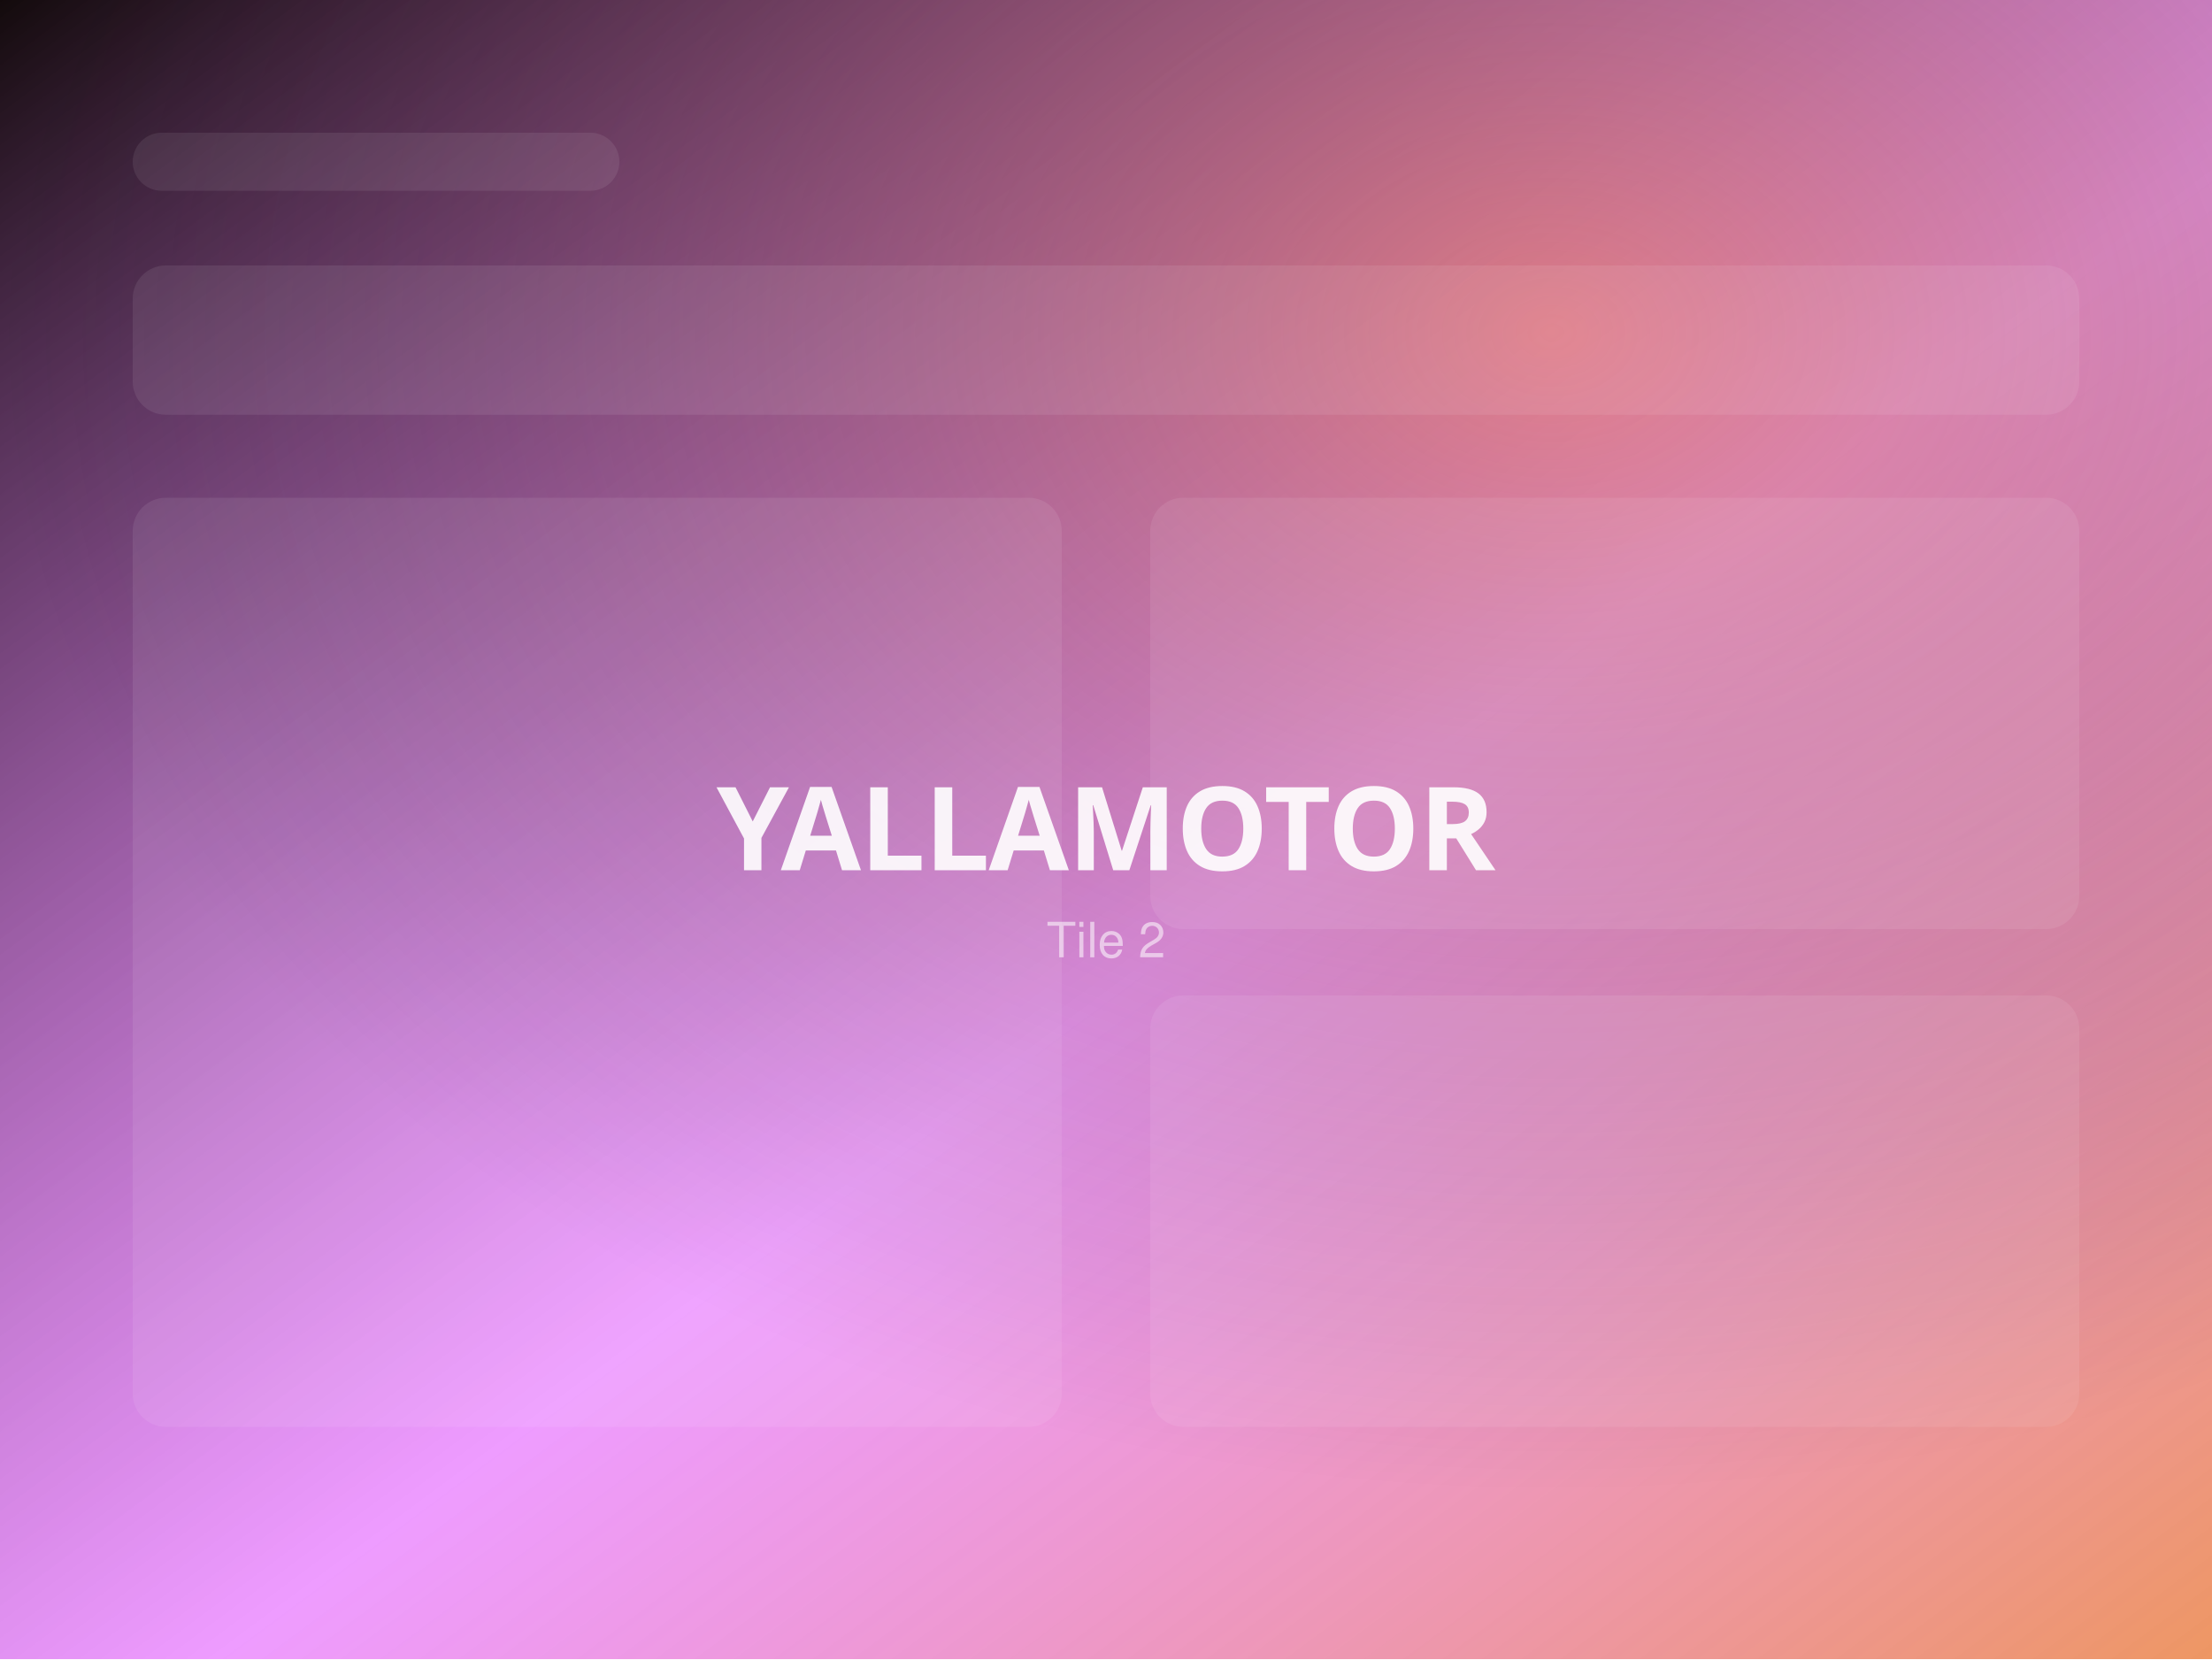
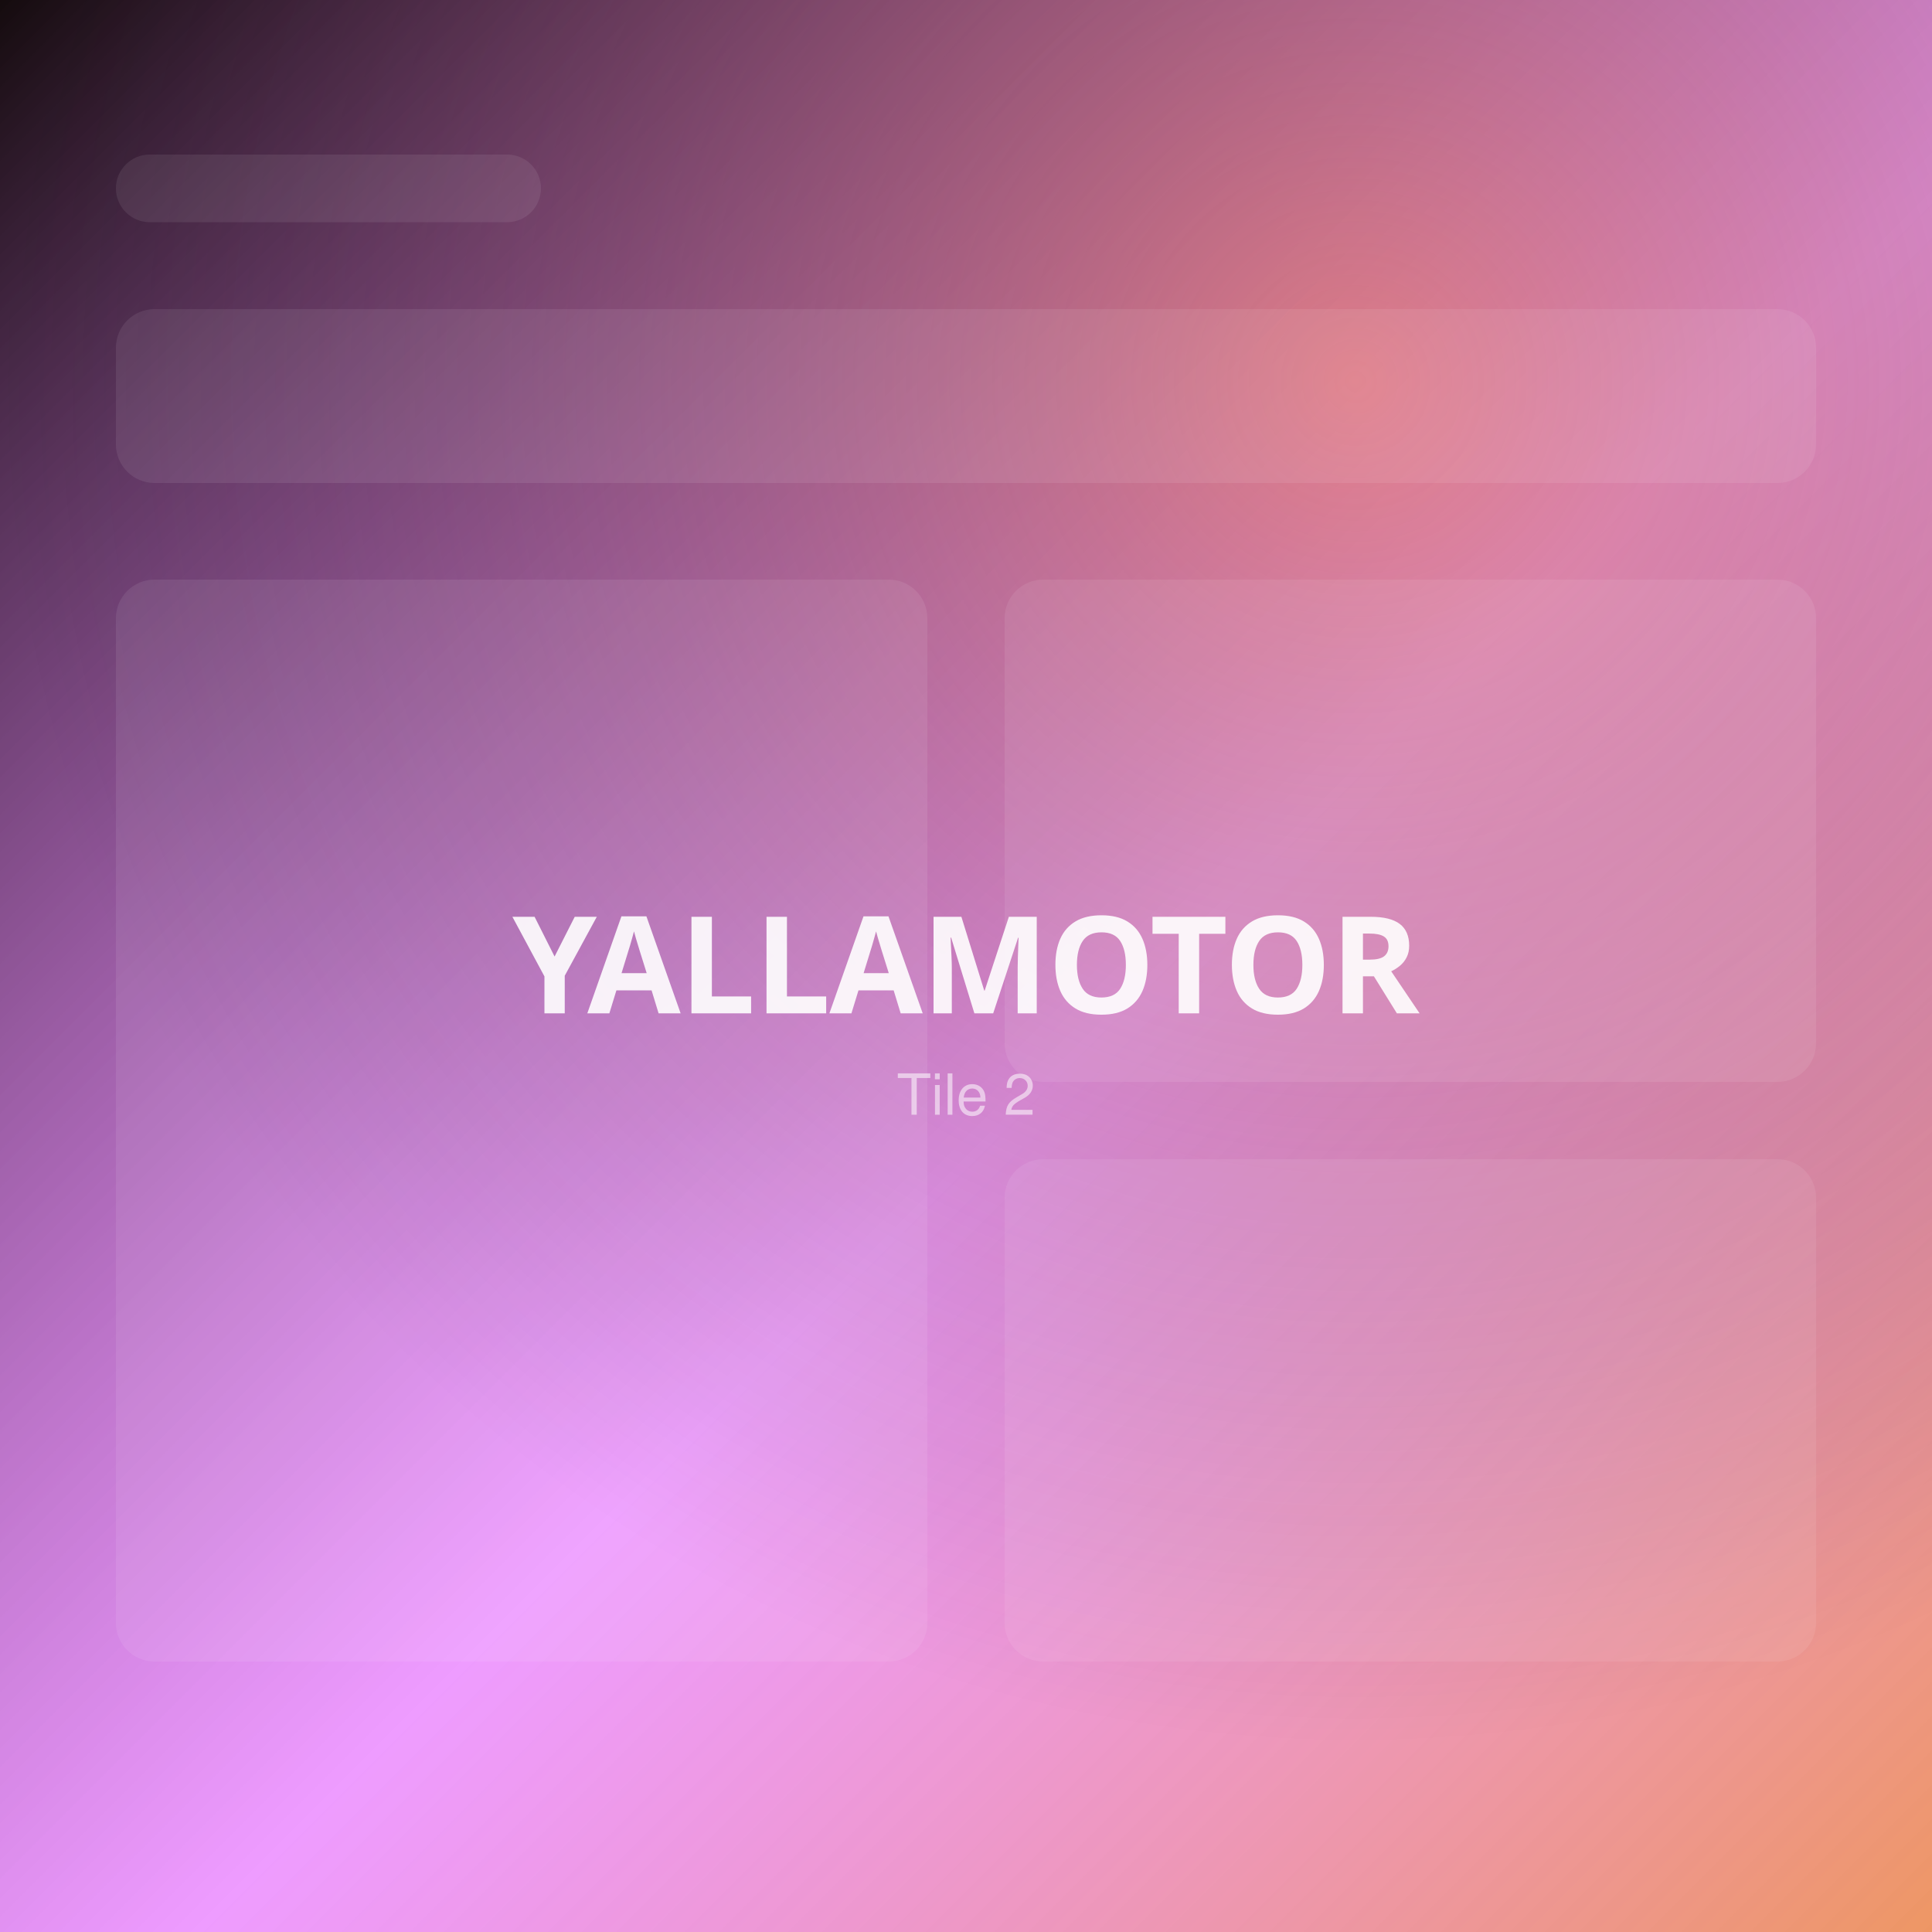
- <svg xmlns="http://www.w3.org/2000/svg" width="1200" height="900" viewBox="0 0 1200 900" role="img" aria-label="YALLAMOTOR placeholder">
+ <svg xmlns="http://www.w3.org/2000/svg" width="1200" height="1200" viewBox="0 0 1200 1200" role="img" aria-label="YALLAMOTOR placeholder">
  <defs>
-     <linearGradient id="g9kkn15" x1="0" y1="0" x2="1" y2="1">
+     <linearGradient id="gcd27xp" x1="0" y1="0" x2="1" y2="1">
      <stop offset="0" stop-color="#120a0b" />
      <stop offset=".55" stop-color="#e04bff" stop-opacity=".55" />
      <stop offset="1" stop-color="#e8742e" stop-opacity=".75" />
    </linearGradient>
-     <radialGradient id="r9kkn15" cx="70%" cy="20%" r="70%">
+     <radialGradient id="rcd27xp" cx="70%" cy="20%" r="70%">
      <stop offset="0" stop-color="#e8742e" stop-opacity=".5" />
      <stop offset="1" stop-color="#120a0b" stop-opacity="0" />
    </radialGradient>
  </defs>
-   <rect width="1200" height="900" rx="0" fill="url(#g9kkn15)" />
-   <rect width="1200" height="900" rx="0" fill="url(#r9kkn15)" />
+   <rect width="1200" height="1200" rx="0" fill="url(#gcd27xp)" />
+   <rect width="1200" height="1200" rx="0" fill="url(#rcd27xp)" />
  <g fill="rgba(255,255,255,.08)">
-     <rect x="72" y="72" width="264" height="31.5" rx="15.75" />
-     <rect x="72" y="144" width="1056" height="81" rx="18" />
-     <rect x="72" y="270" width="504" height="504" rx="18" />
-     <rect x="624" y="270" width="504" height="234" rx="18" />
-     <rect x="624" y="540" width="504" height="234" rx="18" />
+     <rect x="72" y="96" width="264" height="42" rx="21" />
+     <rect x="72" y="192" width="1056" height="108" rx="24" />
+     <rect x="72" y="360" width="504" height="672" rx="24" />
+     <rect x="624" y="360" width="504" height="312" rx="24" />
+     <rect x="624" y="720" width="504" height="312" rx="24" />
  </g>
-   <text x="600" y="472.05" fill="rgba(255,255,255,.9)" font-family="Big Shoulders Display, Impact, sans-serif" font-weight="900" font-size="63" letter-spacing="-.01em" text-anchor="middle">YALLAMOTOR</text>
-   <text x="600" y="519.3" fill="rgba(255,255,255,.55)" font-family="Instrument Sans, Helvetica, Arial, sans-serif" font-size="26.46" text-anchor="middle">Tile 2</text>
+   <text x="600" y="629.4" fill="rgba(255,255,255,.9)" font-family="Big Shoulders Display, Impact, sans-serif" font-weight="900" font-size="84" letter-spacing="-.01em" text-anchor="middle">YALLAMOTOR</text>
+   <text x="600" y="692.4" fill="rgba(255,255,255,.55)" font-family="Instrument Sans, Helvetica, Arial, sans-serif" font-size="35.28" text-anchor="middle">Tile 2</text>
</svg>
